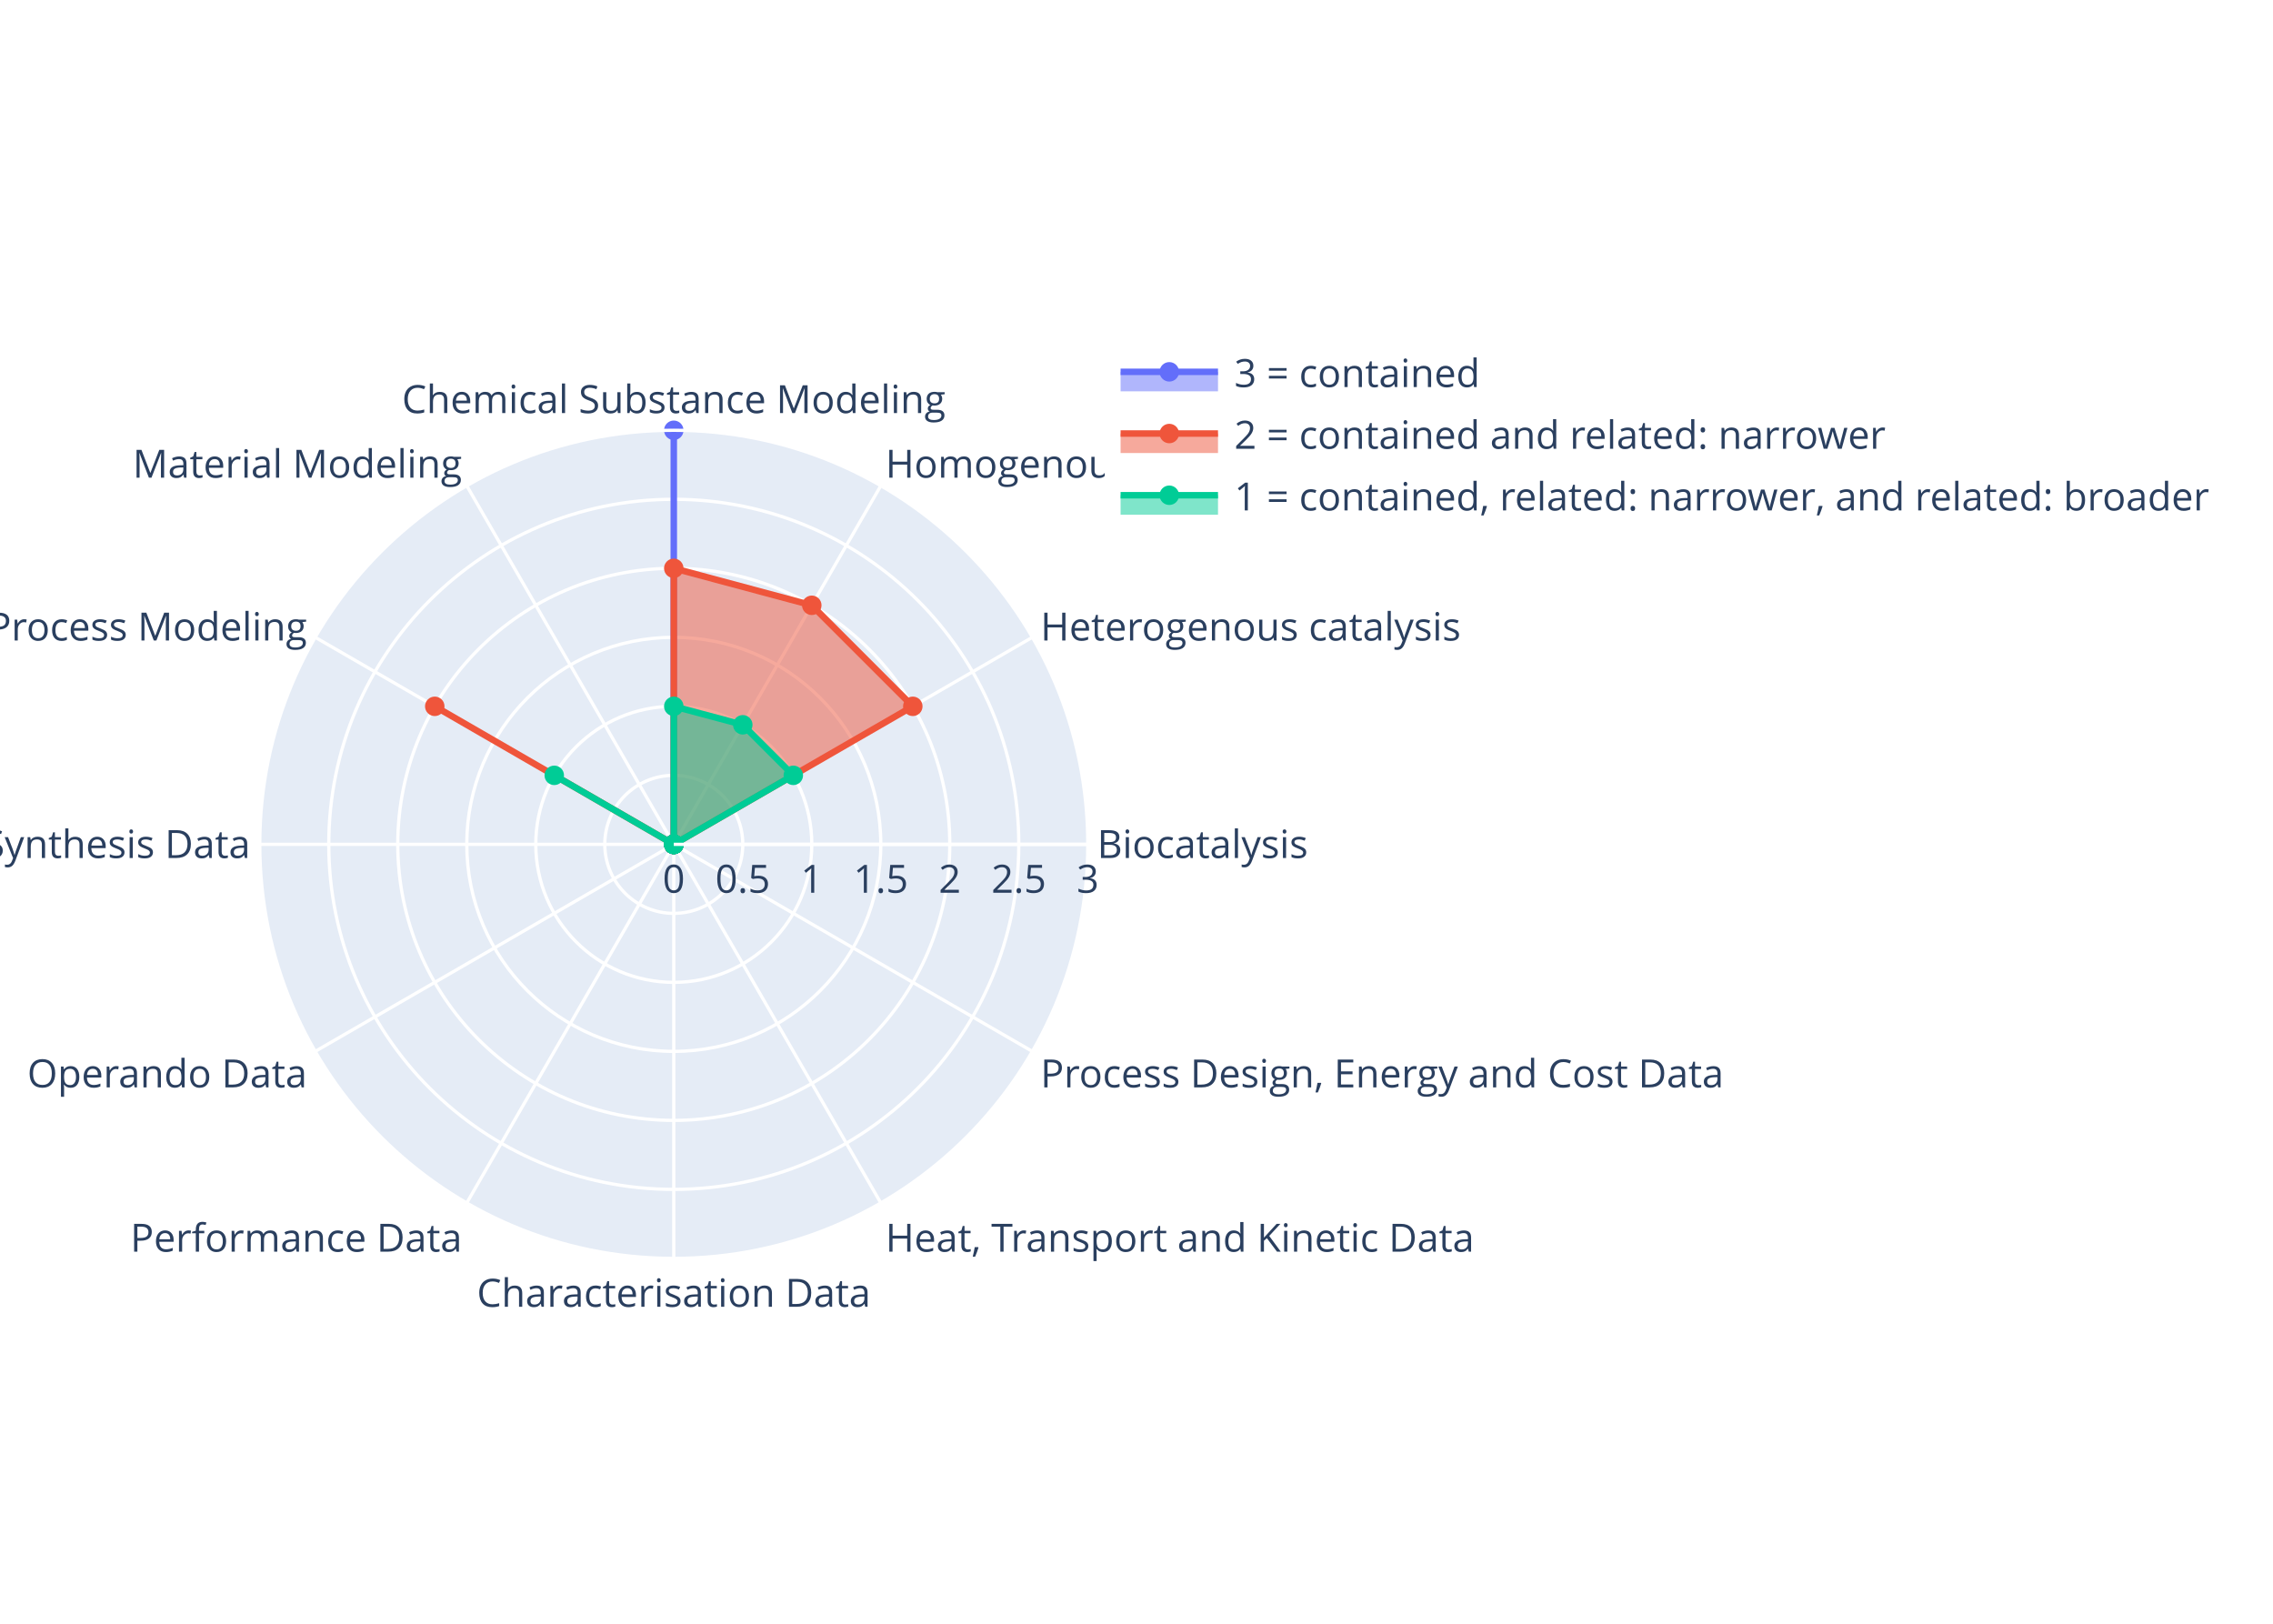
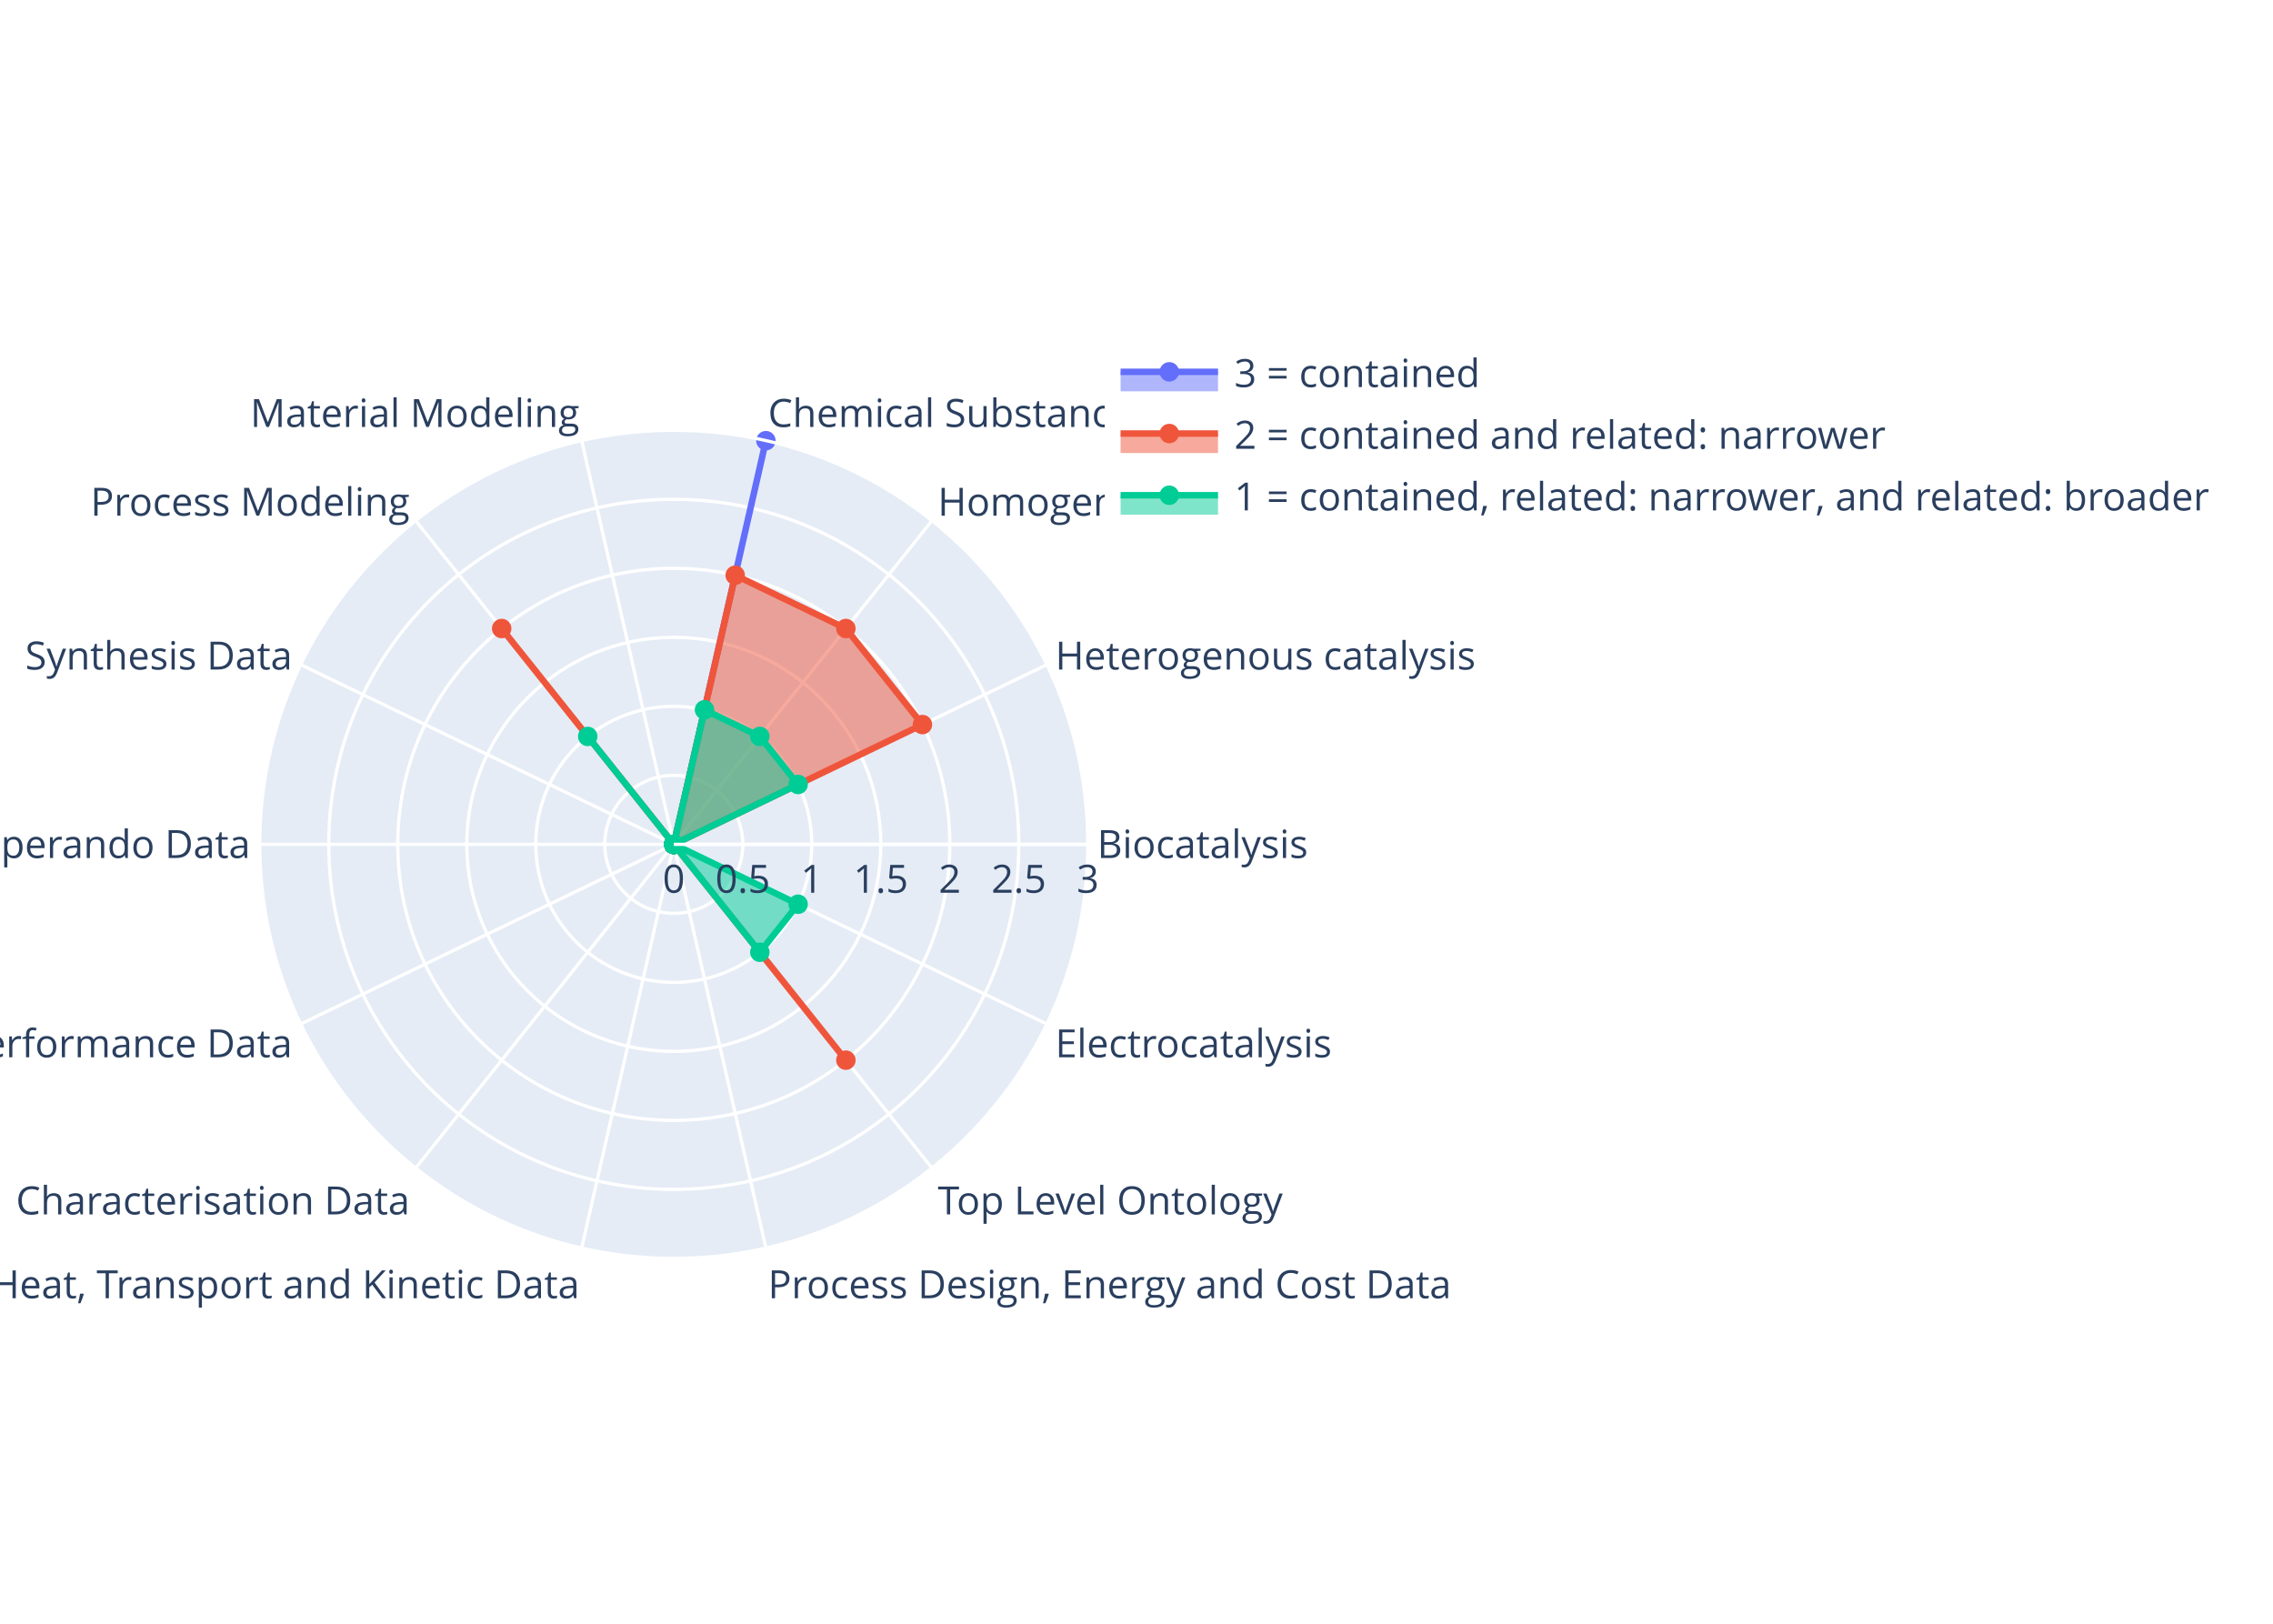
<svg xmlns="http://www.w3.org/2000/svg" class="main-svg" width="700" height="500" style="" viewBox="0 0 700 500">
  <rect x="0" y="0" width="700" height="500" style="fill: rgb(255, 255, 255); fill-opacity: 1;" />
-   <defs id="defs-85530b">
+   <defs id="defs-14917a">
    <g class="clips">
-       <clipPath id="clip85530bpolar-for-traces">
+       <clipPath id="clip14917apolar-for-traces">
        <path d="M127.5,0A127.5,127.5 0,1,0 -127.5,-1.5614246689128753e-14A127.5,127.5 0,1,0 127.5,3.122849337825751e-14Z" transform="translate(127.5,127.5)" />
      </clipPath>
    </g>
    <g class="gradients" />
    <g class="patterns" />
  </defs>
  <g class="bglayer" />
  <g class="layer-below">
    <g class="imagelayer" />
    <g class="shapelayer" />
  </g>
  <g class="cartesianlayer" />
  <g class="polarlayer">
    <g class="polar">
      <g class="polarsublayer draglayer" />
      <g class="polarsublayer plotbg">
        <path d="M127.5,0A127.5,127.5 0,1,0 -127.5,-1.5614246689128753e-14A127.5,127.5 0,1,0 127.5,3.122849337825751e-14Z" transform="translate(207.5,260)" style="fill: rgb(229, 236, 246); fill-opacity: 1;" />
      </g>
      <g class="polarsublayer backplot">
        <g class="maplayer" />
      </g>
      <g class="polarsublayer angular-grid" style="fill: none;">
        <path class="angularaxisgrid" d="M207.5,260L335,260" style="stroke: rgb(255, 255, 255); stroke-opacity: 1; stroke-width: 1px;" />
-         <path class="angularaxisgrid" d="M207.5,260L317.918,196.25" style="stroke: rgb(255, 255, 255); stroke-opacity: 1; stroke-width: 1px;" />
-         <path class="angularaxisgrid" d="M207.5,260L271.25,149.582" style="stroke: rgb(255, 255, 255); stroke-opacity: 1; stroke-width: 1px;" />
-         <path class="angularaxisgrid" d="M207.5,260L207.5,132.5" style="stroke: rgb(255, 255, 255); stroke-opacity: 1; stroke-width: 1px;" />
-         <path class="angularaxisgrid" d="M207.5,260L143.75,149.582" style="stroke: rgb(255, 255, 255); stroke-opacity: 1; stroke-width: 1px;" />
-         <path class="angularaxisgrid" d="M207.5,260L97.082,196.25" style="stroke: rgb(255, 255, 255); stroke-opacity: 1; stroke-width: 1px;" />
+         <path class="angularaxisgrid" d="M207.5,260L322.374,204.68" style="stroke: rgb(255, 255, 255); stroke-opacity: 1; stroke-width: 1px;" />
+         <path class="angularaxisgrid" d="M207.5,260L286.995,160.316" style="stroke: rgb(255, 255, 255); stroke-opacity: 1; stroke-width: 1px;" />
+         <path class="angularaxisgrid" d="M207.5,260L235.871,135.697" style="stroke: rgb(255, 255, 255); stroke-opacity: 1; stroke-width: 1px;" />
+         <path class="angularaxisgrid" d="M207.5,260L179.129,135.697" style="stroke: rgb(255, 255, 255); stroke-opacity: 1; stroke-width: 1px;" />
+         <path class="angularaxisgrid" d="M207.5,260L128.005,160.316" style="stroke: rgb(255, 255, 255); stroke-opacity: 1; stroke-width: 1px;" />
+         <path class="angularaxisgrid" d="M207.5,260L92.626,204.68" style="stroke: rgb(255, 255, 255); stroke-opacity: 1; stroke-width: 1px;" />
        <path class="angularaxisgrid" d="M207.5,260L80,260" style="stroke: rgb(255, 255, 255); stroke-opacity: 1; stroke-width: 1px;" />
-         <path class="angularaxisgrid" d="M207.5,260L97.082,323.75" style="stroke: rgb(255, 255, 255); stroke-opacity: 1; stroke-width: 1px;" />
-         <path class="angularaxisgrid" d="M207.5,260L143.75,370.418" style="stroke: rgb(255, 255, 255); stroke-opacity: 1; stroke-width: 1px;" />
-         <path class="angularaxisgrid" d="M207.5,260L207.5,387.5" style="stroke: rgb(255, 255, 255); stroke-opacity: 1; stroke-width: 1px;" />
-         <path class="angularaxisgrid" d="M207.5,260L271.25,370.418" style="stroke: rgb(255, 255, 255); stroke-opacity: 1; stroke-width: 1px;" />
-         <path class="angularaxisgrid" d="M207.5,260L317.918,323.75" style="stroke: rgb(255, 255, 255); stroke-opacity: 1; stroke-width: 1px;" />
+         <path class="angularaxisgrid" d="M207.5,260L92.626,315.32" style="stroke: rgb(255, 255, 255); stroke-opacity: 1; stroke-width: 1px;" />
+         <path class="angularaxisgrid" d="M207.5,260L128.005,359.684" style="stroke: rgb(255, 255, 255); stroke-opacity: 1; stroke-width: 1px;" />
+         <path class="angularaxisgrid" d="M207.5,260L179.129,384.303" style="stroke: rgb(255, 255, 255); stroke-opacity: 1; stroke-width: 1px;" />
+         <path class="angularaxisgrid" d="M207.5,260L235.871,384.303" style="stroke: rgb(255, 255, 255); stroke-opacity: 1; stroke-width: 1px;" />
+         <path class="angularaxisgrid" d="M207.5,260L286.995,359.684" style="stroke: rgb(255, 255, 255); stroke-opacity: 1; stroke-width: 1px;" />
+         <path class="angularaxisgrid" d="M207.5,260L322.374,315.32" style="stroke: rgb(255, 255, 255); stroke-opacity: 1; stroke-width: 1px;" />
      </g>
      <g class="polarsublayer radial-grid" transform="translate(207.5,260)" style="fill: none;">
        <path class="xgrid" d="M21.25,0A21.25,21.25 0,1,0 -21.25,-2.6023744481881254e-15A21.25,21.25 0,1,0 21.25,5.204748896376251e-15Z" style="stroke: rgb(255, 255, 255); stroke-opacity: 1; stroke-width: 1px;" />
        <path class="xgrid" d="M42.5,0A42.5,42.5 0,1,0 -42.5,-5.204748896376251e-15A42.5,42.5 0,1,0 42.5,1.0409497792752502e-14Z" style="stroke: rgb(255, 255, 255); stroke-opacity: 1; stroke-width: 1px;" />
        <path class="xgrid" d="M63.75,0A63.75,63.75 0,1,0 -63.75,-7.807123344564377e-15A63.75,63.75 0,1,0 63.75,1.5614246689128753e-14Z" style="stroke: rgb(255, 255, 255); stroke-opacity: 1; stroke-width: 1px;" />
        <path class="xgrid" d="M85,0A85,85 0,1,0 -85,-1.0409497792752502e-14A85,85 0,1,0 85,2.0818995585505004e-14Z" style="stroke: rgb(255, 255, 255); stroke-opacity: 1; stroke-width: 1px;" />
        <path class="xgrid" d="M106.25,0A106.25,106.25 0,1,0 -106.25,-1.3011872240940628e-14A106.25,106.25 0,1,0 106.25,2.6023744481881257e-14Z" style="stroke: rgb(255, 255, 255); stroke-opacity: 1; stroke-width: 1px;" />
      </g>
      <g class="polarsublayer frontplot" transform="translate(80,132.5)">
        <g class="barlayer" />
        <g class="scatterlayer">
-           <g class="trace scatter trace159535" style="stroke-miterlimit: 2; opacity: 1;">
-             <g class="fills" clip-path="url(#clip85530bpolar-for-traces)">
+           <g class="trace scatter trace9fb021" style="stroke-miterlimit: 2; opacity: 1;">
+             <g class="fills" clip-path="url(#clip14917apolar-for-traces)">
              <g>
-                 <path class="js-fill" d="M127.5,127.5L127.5,127.5L127.5,127.5L127.5,0L127.5,127.5L127.5,127.5L127.5,127.5L127.5,127.5L127.5,127.5L127.5,127.5L127.5,127.5L127.5,127.5L127.5,127.5Z" style="fill: rgb(99, 110, 250); fill-opacity: 0.5; stroke-width: 0;" />
+                 <path class="js-fill" d="M127.5,127.5L127.5,127.5L127.5,127.5L155.87,3.2L127.5,127.5L127.5,127.5L127.5,127.5L127.5,127.5L127.5,127.5L127.5,127.5L127.5,127.5L127.5,127.5L127.5,127.5L127.5,127.5L127.5,127.5Z" style="fill: rgb(99, 110, 250); fill-opacity: 0.5; stroke-width: 0;" />
              </g>
            </g>
            <g class="errorbars" />
            <g class="lines">
-               <path class="js-line" d="M127.5,127.5L127.5,127.5L127.5,127.5L127.5,0L127.5,127.5L127.5,127.5L127.5,127.5L127.5,127.5L127.5,127.5L127.5,127.5L127.5,127.5L127.5,127.5L127.5,127.5" clip-path="url(#clip85530bpolar-for-traces)" style="vector-effect: non-scaling-stroke; fill: none; stroke: rgb(99, 110, 250); stroke-opacity: 1; stroke-width: 2px; opacity: 1;" />
+               <path class="js-line" d="M127.5,127.5L127.5,127.5L127.5,127.5L155.87,3.2L127.5,127.5L127.5,127.5L127.5,127.5L127.5,127.5L127.5,127.5L127.5,127.5L127.5,127.5L127.5,127.5L127.5,127.5L127.5,127.5L127.5,127.5" clip-path="url(#clip14917apolar-for-traces)" style="vector-effect: non-scaling-stroke; fill: none; stroke: rgb(99, 110, 250); stroke-opacity: 1; stroke-width: 2px; opacity: 1;" />
            </g>
            <g class="points">
              <path class="point" transform="translate(127.5,127.5)" d="M3,0A3,3 0 1,1 0,-3A3,3 0 0,1 3,0Z" style="opacity: 1; stroke-width: 0px; fill: rgb(99, 110, 250); fill-opacity: 1;" />
              <path class="point" transform="translate(127.5,127.5)" d="M3,0A3,3 0 1,1 0,-3A3,3 0 0,1 3,0Z" style="opacity: 1; stroke-width: 0px; fill: rgb(99, 110, 250); fill-opacity: 1;" />
              <path class="point" transform="translate(127.5,127.5)" d="M3,0A3,3 0 1,1 0,-3A3,3 0 0,1 3,0Z" style="opacity: 1; stroke-width: 0px; fill: rgb(99, 110, 250); fill-opacity: 1;" />
-               <path class="point" transform="translate(127.5,0)" d="M3,0A3,3 0 1,1 0,-3A3,3 0 0,1 3,0Z" style="opacity: 1; stroke-width: 0px; fill: rgb(99, 110, 250); fill-opacity: 1;" />
+               <path class="point" transform="translate(155.87,3.2)" d="M3,0A3,3 0 1,1 0,-3A3,3 0 0,1 3,0Z" style="opacity: 1; stroke-width: 0px; fill: rgb(99, 110, 250); fill-opacity: 1;" />
+               <path class="point" transform="translate(127.5,127.5)" d="M3,0A3,3 0 1,1 0,-3A3,3 0 0,1 3,0Z" style="opacity: 1; stroke-width: 0px; fill: rgb(99, 110, 250); fill-opacity: 1;" />
+               <path class="point" transform="translate(127.5,127.5)" d="M3,0A3,3 0 1,1 0,-3A3,3 0 0,1 3,0Z" style="opacity: 1; stroke-width: 0px; fill: rgb(99, 110, 250); fill-opacity: 1;" />
              <path class="point" transform="translate(127.5,127.5)" d="M3,0A3,3 0 1,1 0,-3A3,3 0 0,1 3,0Z" style="opacity: 1; stroke-width: 0px; fill: rgb(99, 110, 250); fill-opacity: 1;" />
              <path class="point" transform="translate(127.5,127.5)" d="M3,0A3,3 0 1,1 0,-3A3,3 0 0,1 3,0Z" style="opacity: 1; stroke-width: 0px; fill: rgb(99, 110, 250); fill-opacity: 1;" />
              <path class="point" transform="translate(127.5,127.5)" d="M3,0A3,3 0 1,1 0,-3A3,3 0 0,1 3,0Z" style="opacity: 1; stroke-width: 0px; fill: rgb(99, 110, 250); fill-opacity: 1;" />
              <path class="point" transform="translate(127.5,127.5)" d="M3,0A3,3 0 1,1 0,-3A3,3 0 0,1 3,0Z" style="opacity: 1; stroke-width: 0px; fill: rgb(99, 110, 250); fill-opacity: 1;" />
              <path class="point" transform="translate(127.5,127.5)" d="M3,0A3,3 0 1,1 0,-3A3,3 0 0,1 3,0Z" style="opacity: 1; stroke-width: 0px; fill: rgb(99, 110, 250); fill-opacity: 1;" />
              <path class="point" transform="translate(127.5,127.5)" d="M3,0A3,3 0 1,1 0,-3A3,3 0 0,1 3,0Z" style="opacity: 1; stroke-width: 0px; fill: rgb(99, 110, 250); fill-opacity: 1;" />
              <path class="point" transform="translate(127.5,127.5)" d="M3,0A3,3 0 1,1 0,-3A3,3 0 0,1 3,0Z" style="opacity: 1; stroke-width: 0px; fill: rgb(99, 110, 250); fill-opacity: 1;" />
              <path class="point" transform="translate(127.5,127.5)" d="M3,0A3,3 0 1,1 0,-3A3,3 0 0,1 3,0Z" style="opacity: 1; stroke-width: 0px; fill: rgb(99, 110, 250); fill-opacity: 1;" />
              <path class="point" transform="translate(127.5,127.5)" d="M3,0A3,3 0 1,1 0,-3A3,3 0 0,1 3,0Z" style="opacity: 1; stroke-width: 0px; fill: rgb(99, 110, 250); fill-opacity: 1;" />
            </g>
            <g class="text" />
          </g>
-           <g class="trace scatter traceb78914" style="stroke-miterlimit: 2; opacity: 1;">
-             <g class="fills" clip-path="url(#clip85530bpolar-for-traces)">
+           <g class="trace scatter trace08cf4c" style="stroke-miterlimit: 2; opacity: 1;">
+             <g class="fills" clip-path="url(#clip14917apolar-for-traces)">
              <g>
-                 <path class="js-fill" d="M127.5,127.5L201.11,85L170,53.89L127.5,42.5L127.5,127.5L53.89,85L127.5,127.5L127.5,127.5L127.5,127.5L127.5,127.5L127.5,127.5L127.5,127.5L127.5,127.5Z" style="fill: rgb(239, 85, 59); fill-opacity: 0.5; stroke-width: 0;" />
+                 <path class="js-fill" d="M127.5,127.5L204.08,90.62L180.5,61.04L146.41,44.63L127.5,127.5L74.5,61.04L127.5,127.5L127.5,127.5L127.5,127.5L127.5,127.5L127.5,127.5L127.5,127.5L180.5,193.96L127.5,127.5L127.5,127.5Z" style="fill: rgb(239, 85, 59); fill-opacity: 0.5; stroke-width: 0;" />
              </g>
            </g>
            <g class="errorbars" />
            <g class="lines">
-               <path class="js-line" d="M127.5,127.5L201.11,85L170,53.89L127.5,42.5L127.5,127.5L53.89,85L127.5,127.5L127.5,127.5L127.5,127.5L127.5,127.5L127.5,127.5L127.5,127.5L127.5,127.5" clip-path="url(#clip85530bpolar-for-traces)" style="vector-effect: non-scaling-stroke; fill: none; stroke: rgb(239, 85, 59); stroke-opacity: 1; stroke-width: 2px; opacity: 1;" />
+               <path class="js-line" d="M127.5,127.5L204.08,90.62L180.5,61.04L146.41,44.63L127.5,127.5L74.5,61.04L127.5,127.5L127.5,127.5L127.5,127.5L127.5,127.5L127.5,127.5L127.5,127.5L180.5,193.96L127.5,127.5L127.5,127.5" clip-path="url(#clip14917apolar-for-traces)" style="vector-effect: non-scaling-stroke; fill: none; stroke: rgb(239, 85, 59); stroke-opacity: 1; stroke-width: 2px; opacity: 1;" />
            </g>
            <g class="points">
              <path class="point" transform="translate(127.5,127.5)" d="M3,0A3,3 0 1,1 0,-3A3,3 0 0,1 3,0Z" style="opacity: 1; stroke-width: 0px; fill: rgb(239, 85, 59); fill-opacity: 1;" />
-               <path class="point" transform="translate(201.11,85)" d="M3,0A3,3 0 1,1 0,-3A3,3 0 0,1 3,0Z" style="opacity: 1; stroke-width: 0px; fill: rgb(239, 85, 59); fill-opacity: 1;" />
-               <path class="point" transform="translate(170,53.89)" d="M3,0A3,3 0 1,1 0,-3A3,3 0 0,1 3,0Z" style="opacity: 1; stroke-width: 0px; fill: rgb(239, 85, 59); fill-opacity: 1;" />
-               <path class="point" transform="translate(127.5,42.5)" d="M3,0A3,3 0 1,1 0,-3A3,3 0 0,1 3,0Z" style="opacity: 1; stroke-width: 0px; fill: rgb(239, 85, 59); fill-opacity: 1;" />
-               <path class="point" transform="translate(127.5,127.5)" d="M3,0A3,3 0 1,1 0,-3A3,3 0 0,1 3,0Z" style="opacity: 1; stroke-width: 0px; fill: rgb(239, 85, 59); fill-opacity: 1;" />
-               <path class="point" transform="translate(53.89,85)" d="M3,0A3,3 0 1,1 0,-3A3,3 0 0,1 3,0Z" style="opacity: 1; stroke-width: 0px; fill: rgb(239, 85, 59); fill-opacity: 1;" />
-               <path class="point" transform="translate(127.5,127.5)" d="M3,0A3,3 0 1,1 0,-3A3,3 0 0,1 3,0Z" style="opacity: 1; stroke-width: 0px; fill: rgb(239, 85, 59); fill-opacity: 1;" />
-               <path class="point" transform="translate(127.5,127.5)" d="M3,0A3,3 0 1,1 0,-3A3,3 0 0,1 3,0Z" style="opacity: 1; stroke-width: 0px; fill: rgb(239, 85, 59); fill-opacity: 1;" />
-               <path class="point" transform="translate(127.5,127.5)" d="M3,0A3,3 0 1,1 0,-3A3,3 0 0,1 3,0Z" style="opacity: 1; stroke-width: 0px; fill: rgb(239, 85, 59); fill-opacity: 1;" />
-               <path class="point" transform="translate(127.5,127.5)" d="M3,0A3,3 0 1,1 0,-3A3,3 0 0,1 3,0Z" style="opacity: 1; stroke-width: 0px; fill: rgb(239, 85, 59); fill-opacity: 1;" />
-               <path class="point" transform="translate(127.5,127.5)" d="M3,0A3,3 0 1,1 0,-3A3,3 0 0,1 3,0Z" style="opacity: 1; stroke-width: 0px; fill: rgb(239, 85, 59); fill-opacity: 1;" />
+               <path class="point" transform="translate(204.08,90.62)" d="M3,0A3,3 0 1,1 0,-3A3,3 0 0,1 3,0Z" style="opacity: 1; stroke-width: 0px; fill: rgb(239, 85, 59); fill-opacity: 1;" />
+               <path class="point" transform="translate(180.5,61.04)" d="M3,0A3,3 0 1,1 0,-3A3,3 0 0,1 3,0Z" style="opacity: 1; stroke-width: 0px; fill: rgb(239, 85, 59); fill-opacity: 1;" />
+               <path class="point" transform="translate(146.41,44.63)" d="M3,0A3,3 0 1,1 0,-3A3,3 0 0,1 3,0Z" style="opacity: 1; stroke-width: 0px; fill: rgb(239, 85, 59); fill-opacity: 1;" />
+               <path class="point" transform="translate(127.5,127.5)" d="M3,0A3,3 0 1,1 0,-3A3,3 0 0,1 3,0Z" style="opacity: 1; stroke-width: 0px; fill: rgb(239, 85, 59); fill-opacity: 1;" />
+               <path class="point" transform="translate(74.5,61.04)" d="M3,0A3,3 0 1,1 0,-3A3,3 0 0,1 3,0Z" style="opacity: 1; stroke-width: 0px; fill: rgb(239, 85, 59); fill-opacity: 1;" />
+               <path class="point" transform="translate(127.5,127.5)" d="M3,0A3,3 0 1,1 0,-3A3,3 0 0,1 3,0Z" style="opacity: 1; stroke-width: 0px; fill: rgb(239, 85, 59); fill-opacity: 1;" />
+               <path class="point" transform="translate(127.5,127.5)" d="M3,0A3,3 0 1,1 0,-3A3,3 0 0,1 3,0Z" style="opacity: 1; stroke-width: 0px; fill: rgb(239, 85, 59); fill-opacity: 1;" />
+               <path class="point" transform="translate(127.5,127.5)" d="M3,0A3,3 0 1,1 0,-3A3,3 0 0,1 3,0Z" style="opacity: 1; stroke-width: 0px; fill: rgb(239, 85, 59); fill-opacity: 1;" />
+               <path class="point" transform="translate(127.5,127.5)" d="M3,0A3,3 0 1,1 0,-3A3,3 0 0,1 3,0Z" style="opacity: 1; stroke-width: 0px; fill: rgb(239, 85, 59); fill-opacity: 1;" />
+               <path class="point" transform="translate(127.5,127.5)" d="M3,0A3,3 0 1,1 0,-3A3,3 0 0,1 3,0Z" style="opacity: 1; stroke-width: 0px; fill: rgb(239, 85, 59); fill-opacity: 1;" />
+               <path class="point" transform="translate(127.5,127.5)" d="M3,0A3,3 0 1,1 0,-3A3,3 0 0,1 3,0Z" style="opacity: 1; stroke-width: 0px; fill: rgb(239, 85, 59); fill-opacity: 1;" />
+               <path class="point" transform="translate(180.5,193.96)" d="M3,0A3,3 0 1,1 0,-3A3,3 0 0,1 3,0Z" style="opacity: 1; stroke-width: 0px; fill: rgb(239, 85, 59); fill-opacity: 1;" />
              <path class="point" transform="translate(127.5,127.5)" d="M3,0A3,3 0 1,1 0,-3A3,3 0 0,1 3,0Z" style="opacity: 1; stroke-width: 0px; fill: rgb(239, 85, 59); fill-opacity: 1;" />
              <path class="point" transform="translate(127.5,127.5)" d="M3,0A3,3 0 1,1 0,-3A3,3 0 0,1 3,0Z" style="opacity: 1; stroke-width: 0px; fill: rgb(239, 85, 59); fill-opacity: 1;" />
            </g>
            <g class="text" />
          </g>
-           <g class="trace scatter trace2d7af1" style="stroke-miterlimit: 2; opacity: 1;">
-             <g class="fills" clip-path="url(#clip85530bpolar-for-traces)">
+           <g class="trace scatter trace079391" style="stroke-miterlimit: 2; opacity: 1;">
+             <g class="fills" clip-path="url(#clip14917apolar-for-traces)">
              <g>
-                 <path class="js-fill" d="M127.5,127.5L164.31,106.25L148.75,90.69L127.5,85L127.5,127.5L90.69,106.25L127.5,127.5L127.5,127.5L127.5,127.5L127.5,127.5L127.5,127.5L127.5,127.5L127.5,127.5Z" style="fill: rgb(0, 204, 150); fill-opacity: 0.5; stroke-width: 0;" />
+                 <path class="js-fill" d="M127.5,127.5L165.79,109.06L154,94.27L136.96,86.07L127.5,127.5L101,94.27L127.5,127.5L127.5,127.5L127.5,127.5L127.5,127.5L127.5,127.5L127.5,127.5L154,160.73L165.79,145.94L127.5,127.5Z" style="fill: rgb(0, 204, 150); fill-opacity: 0.5; stroke-width: 0;" />
              </g>
            </g>
            <g class="errorbars" />
            <g class="lines">
-               <path class="js-line" d="M127.5,127.5L164.31,106.25L148.75,90.69L127.5,85L127.5,127.5L90.69,106.25L127.5,127.5L127.5,127.5L127.5,127.5L127.5,127.5L127.5,127.5L127.5,127.5L127.5,127.5" clip-path="url(#clip85530bpolar-for-traces)" style="vector-effect: non-scaling-stroke; fill: none; stroke: rgb(0, 204, 150); stroke-opacity: 1; stroke-width: 2px; opacity: 1;" />
+               <path class="js-line" d="M127.5,127.5L165.79,109.06L154,94.27L136.96,86.07L127.5,127.5L101,94.27L127.5,127.5L127.5,127.5L127.5,127.5L127.5,127.5L127.5,127.5L127.5,127.5L154,160.73L165.79,145.94L127.5,127.5" clip-path="url(#clip14917apolar-for-traces)" style="vector-effect: non-scaling-stroke; fill: none; stroke: rgb(0, 204, 150); stroke-opacity: 1; stroke-width: 2px; opacity: 1;" />
            </g>
            <g class="points">
              <path class="point" transform="translate(127.5,127.5)" d="M3,0A3,3 0 1,1 0,-3A3,3 0 0,1 3,0Z" style="opacity: 1; stroke-width: 0px; fill: rgb(0, 204, 150); fill-opacity: 1;" />
-               <path class="point" transform="translate(164.31,106.25)" d="M3,0A3,3 0 1,1 0,-3A3,3 0 0,1 3,0Z" style="opacity: 1; stroke-width: 0px; fill: rgb(0, 204, 150); fill-opacity: 1;" />
-               <path class="point" transform="translate(148.75,90.69)" d="M3,0A3,3 0 1,1 0,-3A3,3 0 0,1 3,0Z" style="opacity: 1; stroke-width: 0px; fill: rgb(0, 204, 150); fill-opacity: 1;" />
-               <path class="point" transform="translate(127.5,85)" d="M3,0A3,3 0 1,1 0,-3A3,3 0 0,1 3,0Z" style="opacity: 1; stroke-width: 0px; fill: rgb(0, 204, 150); fill-opacity: 1;" />
-               <path class="point" transform="translate(127.5,127.5)" d="M3,0A3,3 0 1,1 0,-3A3,3 0 0,1 3,0Z" style="opacity: 1; stroke-width: 0px; fill: rgb(0, 204, 150); fill-opacity: 1;" />
-               <path class="point" transform="translate(90.69,106.25)" d="M3,0A3,3 0 1,1 0,-3A3,3 0 0,1 3,0Z" style="opacity: 1; stroke-width: 0px; fill: rgb(0, 204, 150); fill-opacity: 1;" />
-               <path class="point" transform="translate(127.5,127.5)" d="M3,0A3,3 0 1,1 0,-3A3,3 0 0,1 3,0Z" style="opacity: 1; stroke-width: 0px; fill: rgb(0, 204, 150); fill-opacity: 1;" />
-               <path class="point" transform="translate(127.5,127.5)" d="M3,0A3,3 0 1,1 0,-3A3,3 0 0,1 3,0Z" style="opacity: 1; stroke-width: 0px; fill: rgb(0, 204, 150); fill-opacity: 1;" />
-               <path class="point" transform="translate(127.5,127.5)" d="M3,0A3,3 0 1,1 0,-3A3,3 0 0,1 3,0Z" style="opacity: 1; stroke-width: 0px; fill: rgb(0, 204, 150); fill-opacity: 1;" />
-               <path class="point" transform="translate(127.5,127.5)" d="M3,0A3,3 0 1,1 0,-3A3,3 0 0,1 3,0Z" style="opacity: 1; stroke-width: 0px; fill: rgb(0, 204, 150); fill-opacity: 1;" />
-               <path class="point" transform="translate(127.5,127.5)" d="M3,0A3,3 0 1,1 0,-3A3,3 0 0,1 3,0Z" style="opacity: 1; stroke-width: 0px; fill: rgb(0, 204, 150); fill-opacity: 1;" />
-               <path class="point" transform="translate(127.5,127.5)" d="M3,0A3,3 0 1,1 0,-3A3,3 0 0,1 3,0Z" style="opacity: 1; stroke-width: 0px; fill: rgb(0, 204, 150); fill-opacity: 1;" />
+               <path class="point" transform="translate(165.79,109.06)" d="M3,0A3,3 0 1,1 0,-3A3,3 0 0,1 3,0Z" style="opacity: 1; stroke-width: 0px; fill: rgb(0, 204, 150); fill-opacity: 1;" />
+               <path class="point" transform="translate(154,94.27)" d="M3,0A3,3 0 1,1 0,-3A3,3 0 0,1 3,0Z" style="opacity: 1; stroke-width: 0px; fill: rgb(0, 204, 150); fill-opacity: 1;" />
+               <path class="point" transform="translate(136.96,86.07)" d="M3,0A3,3 0 1,1 0,-3A3,3 0 0,1 3,0Z" style="opacity: 1; stroke-width: 0px; fill: rgb(0, 204, 150); fill-opacity: 1;" />
+               <path class="point" transform="translate(127.5,127.5)" d="M3,0A3,3 0 1,1 0,-3A3,3 0 0,1 3,0Z" style="opacity: 1; stroke-width: 0px; fill: rgb(0, 204, 150); fill-opacity: 1;" />
+               <path class="point" transform="translate(101,94.27)" d="M3,0A3,3 0 1,1 0,-3A3,3 0 0,1 3,0Z" style="opacity: 1; stroke-width: 0px; fill: rgb(0, 204, 150); fill-opacity: 1;" />
+               <path class="point" transform="translate(127.5,127.5)" d="M3,0A3,3 0 1,1 0,-3A3,3 0 0,1 3,0Z" style="opacity: 1; stroke-width: 0px; fill: rgb(0, 204, 150); fill-opacity: 1;" />
+               <path class="point" transform="translate(127.5,127.5)" d="M3,0A3,3 0 1,1 0,-3A3,3 0 0,1 3,0Z" style="opacity: 1; stroke-width: 0px; fill: rgb(0, 204, 150); fill-opacity: 1;" />
+               <path class="point" transform="translate(127.5,127.5)" d="M3,0A3,3 0 1,1 0,-3A3,3 0 0,1 3,0Z" style="opacity: 1; stroke-width: 0px; fill: rgb(0, 204, 150); fill-opacity: 1;" />
+               <path class="point" transform="translate(127.5,127.5)" d="M3,0A3,3 0 1,1 0,-3A3,3 0 0,1 3,0Z" style="opacity: 1; stroke-width: 0px; fill: rgb(0, 204, 150); fill-opacity: 1;" />
+               <path class="point" transform="translate(127.5,127.5)" d="M3,0A3,3 0 1,1 0,-3A3,3 0 0,1 3,0Z" style="opacity: 1; stroke-width: 0px; fill: rgb(0, 204, 150); fill-opacity: 1;" />
+               <path class="point" transform="translate(127.5,127.5)" d="M3,0A3,3 0 1,1 0,-3A3,3 0 0,1 3,0Z" style="opacity: 1; stroke-width: 0px; fill: rgb(0, 204, 150); fill-opacity: 1;" />
+               <path class="point" transform="translate(154,160.73)" d="M3,0A3,3 0 1,1 0,-3A3,3 0 0,1 3,0Z" style="opacity: 1; stroke-width: 0px; fill: rgb(0, 204, 150); fill-opacity: 1;" />
+               <path class="point" transform="translate(165.79,145.94)" d="M3,0A3,3 0 1,1 0,-3A3,3 0 0,1 3,0Z" style="opacity: 1; stroke-width: 0px; fill: rgb(0, 204, 150); fill-opacity: 1;" />
              <path class="point" transform="translate(127.5,127.5)" d="M3,0A3,3 0 1,1 0,-3A3,3 0 0,1 3,0Z" style="opacity: 1; stroke-width: 0px; fill: rgb(0, 204, 150); fill-opacity: 1;" />
            </g>
            <g class="text" />
          </g>
        </g>
      </g>
      <g class="polarsublayer angular-line">
        <path d="M127.5,0A127.5,127.5 0,1,0 -127.5,-1.5614246689128753e-14A127.5,127.5 0,1,0 127.5,3.122849337825751e-14Z" transform="translate(207.5,260)" stroke-width="1" style="fill: none; stroke: rgb(255, 255, 255); stroke-opacity: 1;" />
      </g>
      <g class="polarsublayer radial-line">
        <line x1="0" y1="0" x2="127.5" y2="0" transform="translate(207.5,260)" stroke-width="1" style="fill: none; stroke: rgb(255, 255, 255); stroke-opacity: 1;" />
      </g>
      <g class="polarsublayer angular-axis">
        <g class="angularaxistick">
          <text text-anchor="start" x="2.9" y="4.2" transform="translate(335,260)" style="font-family: 'Open Sans', verdana, arial, sans-serif; font-size: 12px; fill: rgb(42, 63, 95); fill-opacity: 1; white-space: pre; opacity: 1;">Biocatalysis</text>
        </g>
        <g class="angularaxistick">
-           <text text-anchor="start" x="2.511" y="0.987" transform="translate(317.9182,196.25)" style="font-family: 'Open Sans', verdana, arial, sans-serif; font-size: 12px; fill: rgb(42, 63, 95); fill-opacity: 1; white-space: pre; opacity: 1;">Heterogenous catalysis</text>
-         </g>
-         <g class="angularaxistick">
-           <text text-anchor="start" x="1.45" y="-2.49" transform="translate(271.25,149.5818)" style="font-family: 'Open Sans', verdana, arial, sans-serif; font-size: 12px; fill: rgb(42, 63, 95); fill-opacity: 1; white-space: pre; opacity: 1;">Homogenous catalysis</text>
-         </g>
-         <g class="angularaxistick">
-           <text text-anchor="middle" x="1.7757378587636624e-16" y="-5.3" transform="translate(207.5,132.5)" style="font-family: 'Open Sans', verdana, arial, sans-serif; font-size: 12px; fill: rgb(42, 63, 95); fill-opacity: 1; white-space: pre; opacity: 1;">Chemical Substance Modeling</text>
-         </g>
-         <g class="angularaxistick">
-           <text text-anchor="end" x="-1.45" y="-2.49" transform="translate(143.75,149.5818)" style="font-family: 'Open Sans', verdana, arial, sans-serif; font-size: 12px; fill: rgb(42, 63, 95); fill-opacity: 1; white-space: pre; opacity: 1;">Material Modeling</text>
-         </g>
-         <g class="angularaxistick">
-           <text text-anchor="end" x="-2.511" y="0.987" transform="translate(97.08176,196.25)" style="font-family: 'Open Sans', verdana, arial, sans-serif; font-size: 12px; fill: rgb(42, 63, 95); fill-opacity: 1; white-space: pre; opacity: 1;">Process Modeling</text>
-         </g>
-         <g class="angularaxistick">
-           <text text-anchor="end" x="-2.9" y="4.2" transform="translate(80,260)" style="font-family: 'Open Sans', verdana, arial, sans-serif; font-size: 12px; fill: rgb(42, 63, 95); fill-opacity: 1; white-space: pre; opacity: 1;">Synthesis Data</text>
-         </g>
-         <g class="angularaxistick">
-           <text text-anchor="end" x="-2.511" y="11.087" transform="translate(97.08176,323.75)" style="font-family: 'Open Sans', verdana, arial, sans-serif; font-size: 12px; fill: rgb(42, 63, 95); fill-opacity: 1; white-space: pre; opacity: 1;">Operando Data</text>
-         </g>
-         <g class="angularaxistick">
-           <text text-anchor="end" x="-1.45" y="15.004" transform="translate(143.75,370.4182)" style="font-family: 'Open Sans', verdana, arial, sans-serif; font-size: 12px; fill: rgb(42, 63, 95); fill-opacity: 1; white-space: pre; opacity: 1;">Performance Data</text>
-         </g>
-         <g class="angularaxistick">
-           <text text-anchor="middle" x="-5.327213576290987e-16" y="14.9" transform="translate(207.5,387.5)" style="font-family: 'Open Sans', verdana, arial, sans-serif; font-size: 12px; fill: rgb(42, 63, 95); fill-opacity: 1; white-space: pre; opacity: 1;">Characterisation Data</text>
-         </g>
-         <g class="angularaxistick">
-           <text text-anchor="start" x="1.45" y="15.004" transform="translate(271.25,370.4182)" style="font-family: 'Open Sans', verdana, arial, sans-serif; font-size: 12px; fill: rgb(42, 63, 95); fill-opacity: 1; white-space: pre; opacity: 1;">Heat, Transport and Kinetic Data</text>
-         </g>
-         <g class="angularaxistick">
-           <text text-anchor="start" x="2.511" y="11.087" transform="translate(317.9182,323.75)" style="font-family: 'Open Sans', verdana, arial, sans-serif; font-size: 12px; fill: rgb(42, 63, 95); fill-opacity: 1; white-space: pre; opacity: 1;">Process Design, Energy and Cost Data</text>
+           <text text-anchor="start" x="2.613" y="1.484" transform="translate(322.3735,204.6798)" style="font-family: 'Open Sans', verdana, arial, sans-serif; font-size: 12px; fill: rgb(42, 63, 95); fill-opacity: 1; white-space: pre; opacity: 1;">Heterogenous catalysis</text>
+         </g>
+         <g class="angularaxistick">
+           <text text-anchor="start" x="1.808" y="-1.525" transform="translate(286.9949,160.3165)" style="font-family: 'Open Sans', verdana, arial, sans-serif; font-size: 12px; fill: rgb(42, 63, 95); fill-opacity: 1; white-space: pre; opacity: 1;">Homogenous catalysis</text>
+         </g>
+         <g class="angularaxistick">
+           <text text-anchor="start" x="0.645" y="-4.233" transform="translate(235.8714,135.6967)" style="font-family: 'Open Sans', verdana, arial, sans-serif; font-size: 12px; fill: rgb(42, 63, 95); fill-opacity: 1; white-space: pre; opacity: 1;">Chemical Substance Modeling</text>
+         </g>
+         <g class="angularaxistick">
+           <text text-anchor="end" x="-0.645" y="-4.233" transform="translate(179.1286,135.6967)" style="font-family: 'Open Sans', verdana, arial, sans-serif; font-size: 12px; fill: rgb(42, 63, 95); fill-opacity: 1; white-space: pre; opacity: 1;">Material Modeling</text>
+         </g>
+         <g class="angularaxistick">
+           <text text-anchor="end" x="-1.808" y="-1.525" transform="translate(128.0051,160.3165)" style="font-family: 'Open Sans', verdana, arial, sans-serif; font-size: 12px; fill: rgb(42, 63, 95); fill-opacity: 1; white-space: pre; opacity: 1;">Process Modeling</text>
+         </g>
+         <g class="angularaxistick">
+           <text text-anchor="end" x="-2.613" y="1.484" transform="translate(92.62647,204.6798)" style="font-family: 'Open Sans', verdana, arial, sans-serif; font-size: 12px; fill: rgb(42, 63, 95); fill-opacity: 1; white-space: pre; opacity: 1;">Synthesis Data</text>
+         </g>
+         <g class="angularaxistick">
+           <text text-anchor="end" x="-2.9" y="4.2" transform="translate(80,260)" style="font-family: 'Open Sans', verdana, arial, sans-serif; font-size: 12px; fill: rgb(42, 63, 95); fill-opacity: 1; white-space: pre; opacity: 1;">Operando Data</text>
+         </g>
+         <g class="angularaxistick">
+           <text text-anchor="end" x="-2.613" y="10.249" transform="translate(92.62647,315.3202)" style="font-family: 'Open Sans', verdana, arial, sans-serif; font-size: 12px; fill: rgb(42, 63, 95); fill-opacity: 1; white-space: pre; opacity: 1;">Performance Data</text>
+         </g>
+         <g class="angularaxistick">
+           <text text-anchor="end" x="-1.808" y="14.268" transform="translate(128.0051,359.6835)" style="font-family: 'Open Sans', verdana, arial, sans-serif; font-size: 12px; fill: rgb(42, 63, 95); fill-opacity: 1; white-space: pre; opacity: 1;">Characterisation Data</text>
+         </g>
+         <g class="angularaxistick">
+           <text text-anchor="end" x="-0.645" y="15.461" transform="translate(179.1286,384.3033)" style="font-family: 'Open Sans', verdana, arial, sans-serif; font-size: 12px; fill: rgb(42, 63, 95); fill-opacity: 1; white-space: pre; opacity: 1;">Heat, Transport and Kinetic Data</text>
+         </g>
+         <g class="angularaxistick">
+           <text text-anchor="start" x="0.645" y="15.461" transform="translate(235.8714,384.3033)" style="font-family: 'Open Sans', verdana, arial, sans-serif; font-size: 12px; fill: rgb(42, 63, 95); fill-opacity: 1; white-space: pre; opacity: 1;">Process Design, Energy and Cost Data</text>
+         </g>
+         <g class="angularaxistick">
+           <text text-anchor="start" x="1.808" y="14.268" transform="translate(286.9949,359.6835)" style="font-family: 'Open Sans', verdana, arial, sans-serif; font-size: 12px; fill: rgb(42, 63, 95); fill-opacity: 1; white-space: pre; opacity: 1;">Top Level Ontology</text>
+         </g>
+         <g class="angularaxistick">
+           <text text-anchor="start" x="2.613" y="10.249" transform="translate(322.3735,315.3202)" style="font-family: 'Open Sans', verdana, arial, sans-serif; font-size: 12px; fill: rgb(42, 63, 95); fill-opacity: 1; white-space: pre; opacity: 1;">Electrocatalysis</text>
        </g>
      </g>
      <g class="polarsublayer radial-axis" transform="translate(207.5,260)">
        <g class="xtick">
          <text text-anchor="middle" x="0" y="14.9" transform="" style="font-family: 'Open Sans', verdana, arial, sans-serif; font-size: 12px; fill: rgb(42, 63, 95); fill-opacity: 1; white-space: pre; opacity: 1;">0</text>
        </g>
        <g class="xtick">
          <text text-anchor="middle" x="0" y="14.9" transform="translate(21.25,0)" style="font-family: 'Open Sans', verdana, arial, sans-serif; font-size: 12px; fill: rgb(42, 63, 95); fill-opacity: 1; white-space: pre; opacity: 1;">0.5</text>
        </g>
        <g class="xtick">
          <text text-anchor="middle" x="0" y="14.9" transform="translate(42.5,0)" style="font-family: 'Open Sans', verdana, arial, sans-serif; font-size: 12px; fill: rgb(42, 63, 95); fill-opacity: 1; white-space: pre; opacity: 1;">1</text>
        </g>
        <g class="xtick">
          <text text-anchor="middle" x="0" y="14.9" transform="translate(63.75,0)" style="font-family: 'Open Sans', verdana, arial, sans-serif; font-size: 12px; fill: rgb(42, 63, 95); fill-opacity: 1; white-space: pre; opacity: 1;">1.5</text>
        </g>
        <g class="xtick">
          <text text-anchor="middle" x="0" y="14.9" transform="translate(85,0)" style="font-family: 'Open Sans', verdana, arial, sans-serif; font-size: 12px; fill: rgb(42, 63, 95); fill-opacity: 1; white-space: pre; opacity: 1;">2</text>
        </g>
        <g class="xtick">
          <text text-anchor="middle" x="0" y="14.9" transform="translate(106.25,0)" style="font-family: 'Open Sans', verdana, arial, sans-serif; font-size: 12px; fill: rgb(42, 63, 95); fill-opacity: 1; white-space: pre; opacity: 1;">2.5</text>
        </g>
        <g class="xtick">
          <text text-anchor="middle" x="0" y="14.9" transform="translate(127.5,0)" style="font-family: 'Open Sans', verdana, arial, sans-serif; font-size: 12px; fill: rgb(42, 63, 95); fill-opacity: 1; white-space: pre; opacity: 1;">3</text>
        </g>
      </g>
    </g>
  </g>
  <g class="smithlayer" />
  <g class="ternarylayer" />
  <g class="geolayer" />
  <g class="funnelarealayer" />
  <g class="pielayer" />
  <g class="iciclelayer" />
  <g class="treemaplayer" />
  <g class="sunburstlayer" />
  <g class="glimages" />
-   <defs id="topdefs-85530b">
+   <defs id="topdefs-14917a">
    <g class="clips" />
-     <clipPath id="legend85530b">
+     <clipPath id="legend14917a">
      <rect width="348" height="67" x="0" y="0" />
    </clipPath>
  </defs>
  <g class="layer-above">
    <g class="imagelayer" />
    <g class="shapelayer" />
  </g>
  <g class="infolayer">
    <g class="legend" pointer-events="all" transform="translate(340.1,100)">
      <rect class="bg" shape-rendering="crispEdges" width="348" height="67" x="0" y="0" style="stroke: rgb(68, 68, 68); stroke-opacity: 1; fill: rgb(255, 255, 255); fill-opacity: 1; stroke-width: 0px;" />
-       <g class="scrollbox" transform="" clip-path="url(#legend85530b)">
+       <g class="scrollbox" transform="" clip-path="url(#legend14917a)">
        <g class="groups">
          <g class="traces" transform="translate(0,14.5)" style="opacity: 1;">
            <text class="legendtext" text-anchor="start" x="40" y="4.68" style="font-family: 'Open Sans', verdana, arial, sans-serif; font-size: 12px; fill: rgb(42, 63, 95); fill-opacity: 1; white-space: pre;">3 = contained</text>
            <g class="layers" style="opacity: 1;">
              <g class="legendfill">
                <path class="js-fill" d="M5,0h30v6h-30z" style="stroke-width: 0; fill: rgb(99, 110, 250); fill-opacity: 0.5;" />
              </g>
              <g class="legendlines">
                <path class="js-line" d="M5,0h30" style="fill: none; stroke: rgb(99, 110, 250); stroke-opacity: 1; stroke-width: 2px;" />
              </g>
              <g class="legendsymbols">
                <g class="legendpoints">
                  <path class="scatterpts" transform="translate(20,0)" d="M3,0A3,3 0 1,1 0,-3A3,3 0 0,1 3,0Z" style="opacity: 1; stroke-width: 0px; fill: rgb(99, 110, 250); fill-opacity: 1;" />
                </g>
              </g>
            </g>
            <rect class="legendtoggle" x="0" y="-9.5" width="342.562" height="19" style="fill: rgb(0, 0, 0); fill-opacity: 0;" />
          </g>
          <g class="traces" transform="translate(0,33.5)" style="opacity: 1;">
            <text class="legendtext" text-anchor="start" x="40" y="4.68" style="font-family: 'Open Sans', verdana, arial, sans-serif; font-size: 12px; fill: rgb(42, 63, 95); fill-opacity: 1; white-space: pre;">2 = contained and related: narrower</text>
            <g class="layers" style="opacity: 1;">
              <g class="legendfill">
                <path class="js-fill" d="M5,0h30v6h-30z" style="stroke-width: 0; fill: rgb(239, 85, 59); fill-opacity: 0.5;" />
              </g>
              <g class="legendlines">
                <path class="js-line" d="M5,0h30" style="fill: none; stroke: rgb(239, 85, 59); stroke-opacity: 1; stroke-width: 2px;" />
              </g>
              <g class="legendsymbols">
                <g class="legendpoints">
                  <path class="scatterpts" transform="translate(20,0)" d="M3,0A3,3 0 1,1 0,-3A3,3 0 0,1 3,0Z" style="opacity: 1; stroke-width: 0px; fill: rgb(239, 85, 59); fill-opacity: 1;" />
                </g>
              </g>
            </g>
            <rect class="legendtoggle" x="0" y="-9.5" width="342.562" height="19" style="fill: rgb(0, 0, 0); fill-opacity: 0;" />
          </g>
          <g class="traces" transform="translate(0,52.5)" style="opacity: 1;">
            <text class="legendtext" text-anchor="start" x="40" y="4.68" style="font-family: 'Open Sans', verdana, arial, sans-serif; font-size: 12px; fill: rgb(42, 63, 95); fill-opacity: 1; white-space: pre;">1 = contained, related: narrower, and related: broader</text>
            <g class="layers" style="opacity: 1;">
              <g class="legendfill">
                <path class="js-fill" d="M5,0h30v6h-30z" style="stroke-width: 0; fill: rgb(0, 204, 150); fill-opacity: 0.5;" />
              </g>
              <g class="legendlines">
                <path class="js-line" d="M5,0h30" style="fill: none; stroke: rgb(0, 204, 150); stroke-opacity: 1; stroke-width: 2px;" />
              </g>
              <g class="legendsymbols">
                <g class="legendpoints">
                  <path class="scatterpts" transform="translate(20,0)" d="M3,0A3,3 0 1,1 0,-3A3,3 0 0,1 3,0Z" style="opacity: 1; stroke-width: 0px; fill: rgb(0, 204, 150); fill-opacity: 1;" />
                </g>
              </g>
            </g>
            <rect class="legendtoggle" x="0" y="-9.5" width="342.562" height="19" style="fill: rgb(0, 0, 0); fill-opacity: 0;" />
          </g>
        </g>
      </g>
      <rect class="scrollbar" rx="20" ry="3" width="0" height="0" x="0" y="0" style="fill: rgb(128, 139, 164); fill-opacity: 1;" />
    </g>
    <g class="g-gtitle" />
    <g class="g-polartitle" />
  </g>
</svg>
